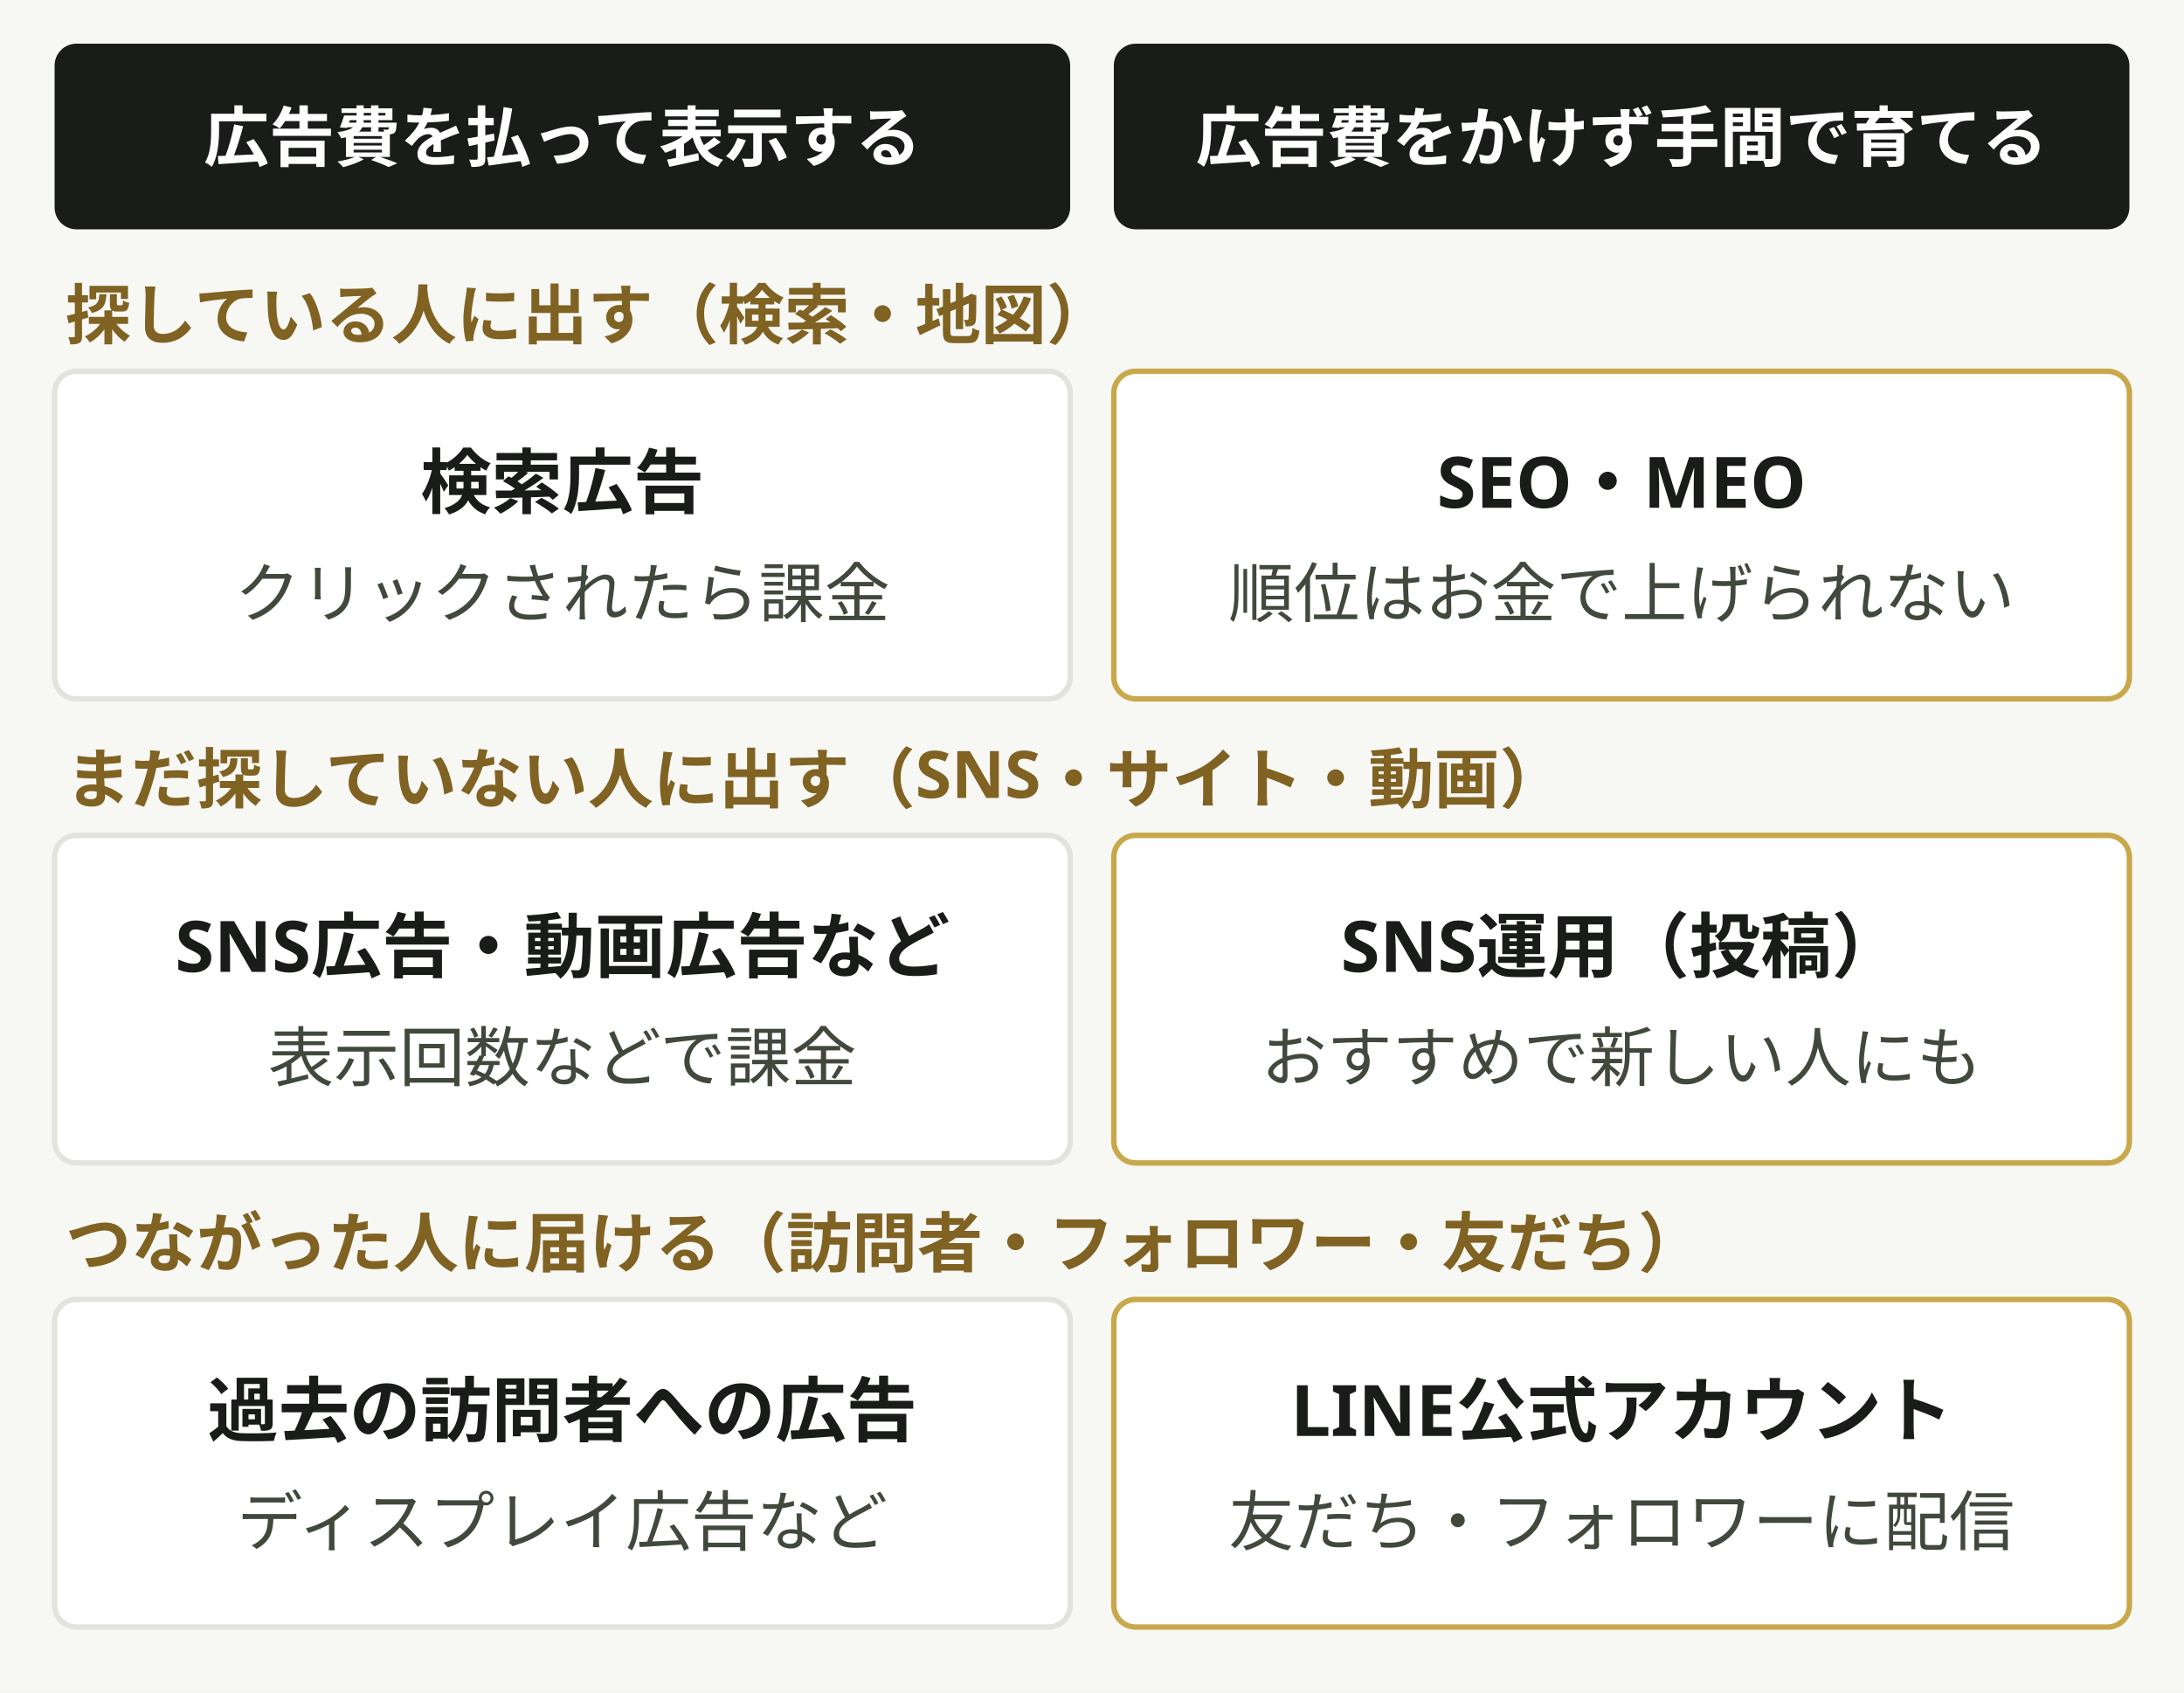
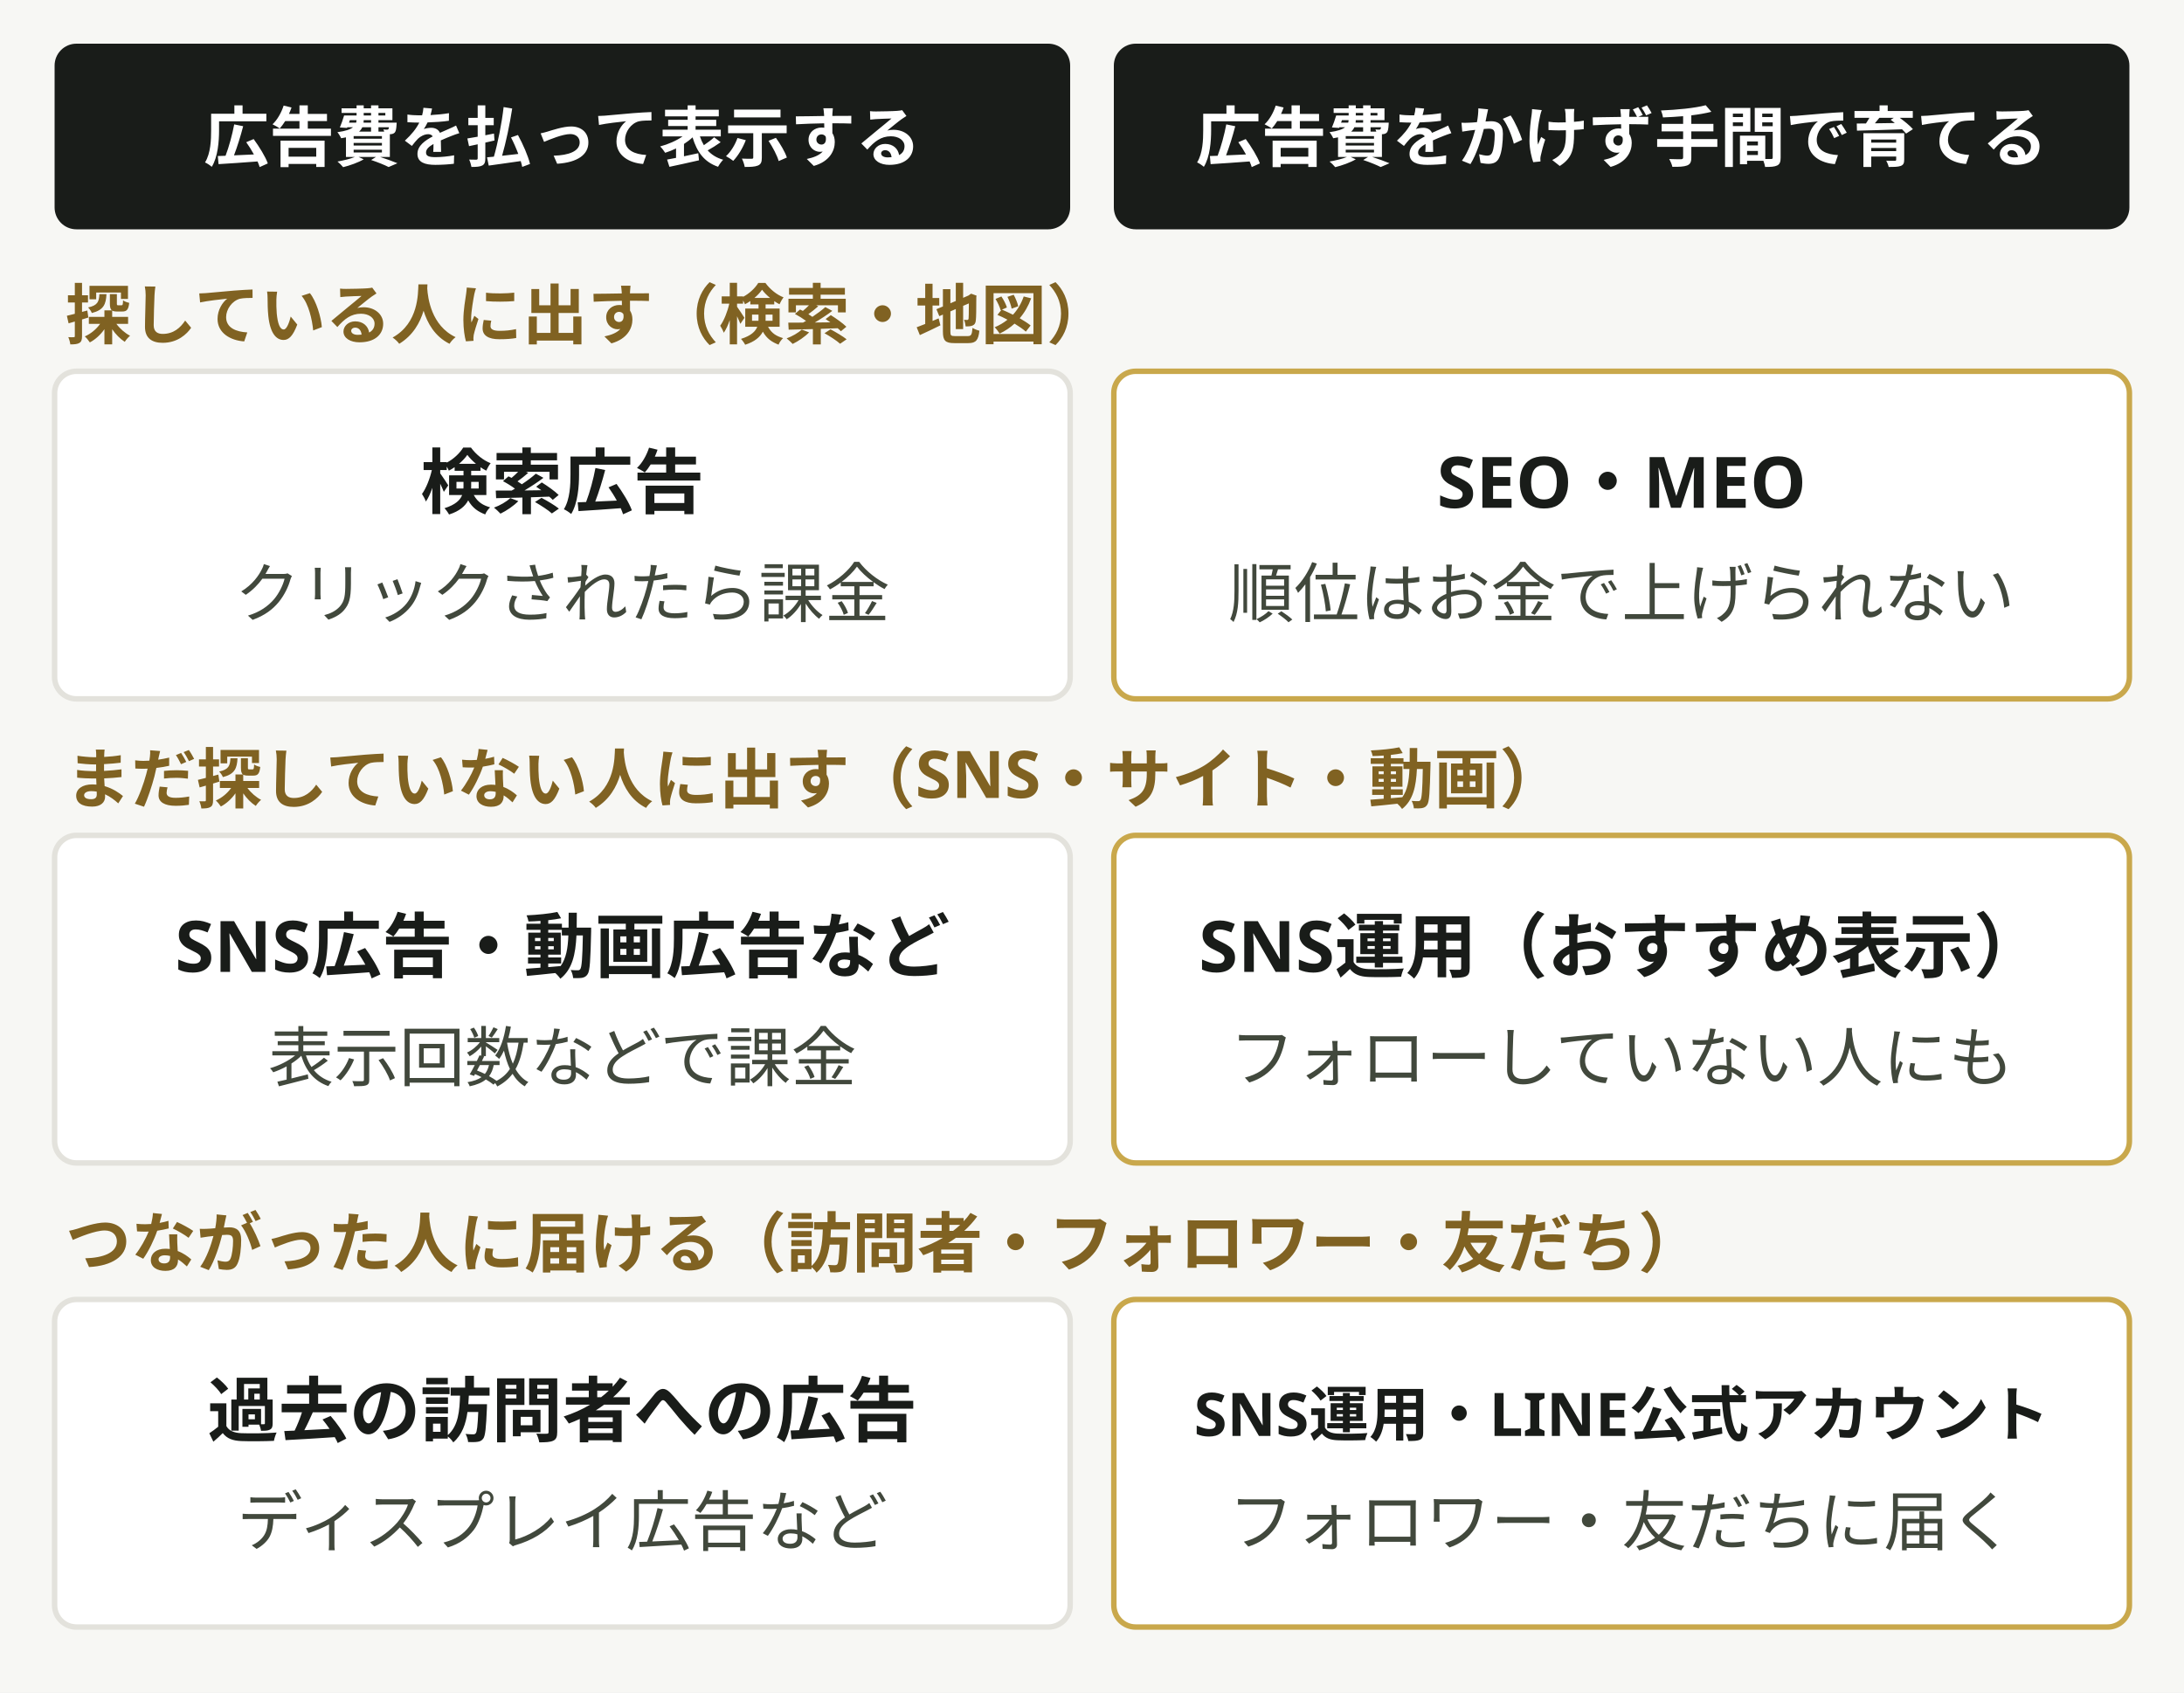
<svg xmlns="http://www.w3.org/2000/svg" viewBox="0 0 800 620" width="800" height="620" role="img" aria-label="Web集客の主な方法を、広告費を払って表示する方法と広告費をかけず手間で育てる方法に分け、探している人・まだ探していない人・つながった人のどれに届くかで整理した図">
  <rect width="800" height="620" fill="#f7f7f4" />
  <g font-family="Hiragino Sans, Hiragino Kaku Gothic ProN, Noto Sans JP, sans-serif">
    <rect x="20" y="16" width="372" height="68" rx="8" fill="#191c19" />
    <text x="206" y="59" font-size="24" font-weight="700" fill="#ffffff" text-anchor="middle">広告費を払って表示する</text>
    <rect x="408" y="16" width="372" height="68" rx="8" fill="#191c19" />
    <text x="594" y="59" font-size="24" font-weight="700" fill="#ffffff" text-anchor="middle">広告費をかけず手間で育てる</text>
    <text x="24" y="124" font-size="24" font-weight="700" fill="#806222">探している人に出す（検索・地図）</text>
    <rect x="20" y="136" width="372" height="120" rx="8" fill="#ffffff" stroke="#e3e2dc" stroke-width="2" />
    <text x="206" y="186" font-size="26" font-weight="700" fill="#191c19" text-anchor="middle">検索広告</text>
    <text x="206" y="226" font-size="24" fill="#41483c" text-anchor="middle">クリックされたら課金</text>
    <rect x="408" y="136" width="372" height="120" rx="8" fill="#ffffff" stroke="#c9a84c" stroke-width="2" />
    <text x="594" y="186" font-size="26" font-weight="700" fill="#191c19" text-anchor="middle">SEO・MEO</text>
    <text x="594" y="226" font-size="24" fill="#41483c" text-anchor="middle">順位はお金で上げられない</text>
    <text x="24" y="294" font-size="24" font-weight="700" fill="#806222">まだ探していない人に出す（SNS・サイト・動画）</text>
    <rect x="20" y="306" width="372" height="120" rx="8" fill="#ffffff" stroke="#e3e2dc" stroke-width="2" />
    <text x="206" y="356" font-size="26" font-weight="700" fill="#191c19" text-anchor="middle">SNS広告・動画広告など</text>
    <text x="206" y="396" font-size="24" fill="#41483c" text-anchor="middle">表示回数などで課金</text>
    <rect x="408" y="306" width="372" height="120" rx="8" fill="#ffffff" stroke="#c9a84c" stroke-width="2" />
-     <text x="594" y="356" font-size="26" font-weight="700" fill="#191c19" text-anchor="middle">SNS運用（投稿）</text>
-     <text x="594" y="396" font-size="24" fill="#41483c" text-anchor="middle">おすすめで新しい人にも</text>
+     <text x="594" y="356" font-size="26" font-weight="700" fill="#191c19" text-anchor="middle">SNS運用（おすすめ表示）</text>
+     <text x="594" y="396" font-size="24" fill="#41483c" text-anchor="middle">フォローしていない人にも</text>
    <text x="24" y="464" font-size="24" font-weight="700" fill="#806222">つながった人に届ける（訪問者・フォロワー・友だち）</text>
    <rect x="20" y="476" width="372" height="120" rx="8" fill="#ffffff" stroke="#e3e2dc" stroke-width="2" />
    <text x="206" y="526" font-size="26" font-weight="700" fill="#191c19" text-anchor="middle">過去の訪問者への広告</text>
    <text x="206" y="566" font-size="24" fill="#41483c" text-anchor="middle">ディスプレイ広告など</text>
    <rect x="408" y="476" width="372" height="120" rx="8" fill="#ffffff" stroke="#c9a84c" stroke-width="2" />
-     <text x="594" y="526" font-size="26" font-weight="700" fill="#191c19" text-anchor="middle">LINE公式アカウント</text>
-     <text x="594" y="566" font-size="24" fill="#41483c" text-anchor="middle">友だち・フォロワーに配信</text>
+     <text x="594" y="526" font-size="22" font-weight="700" fill="#191c19" text-anchor="middle">SNS運用・LINE公式アカウント</text>
+     <text x="594" y="566" font-size="24" fill="#41483c" text-anchor="middle">フォロワー・友だちに届く</text>
  </g>
</svg>
